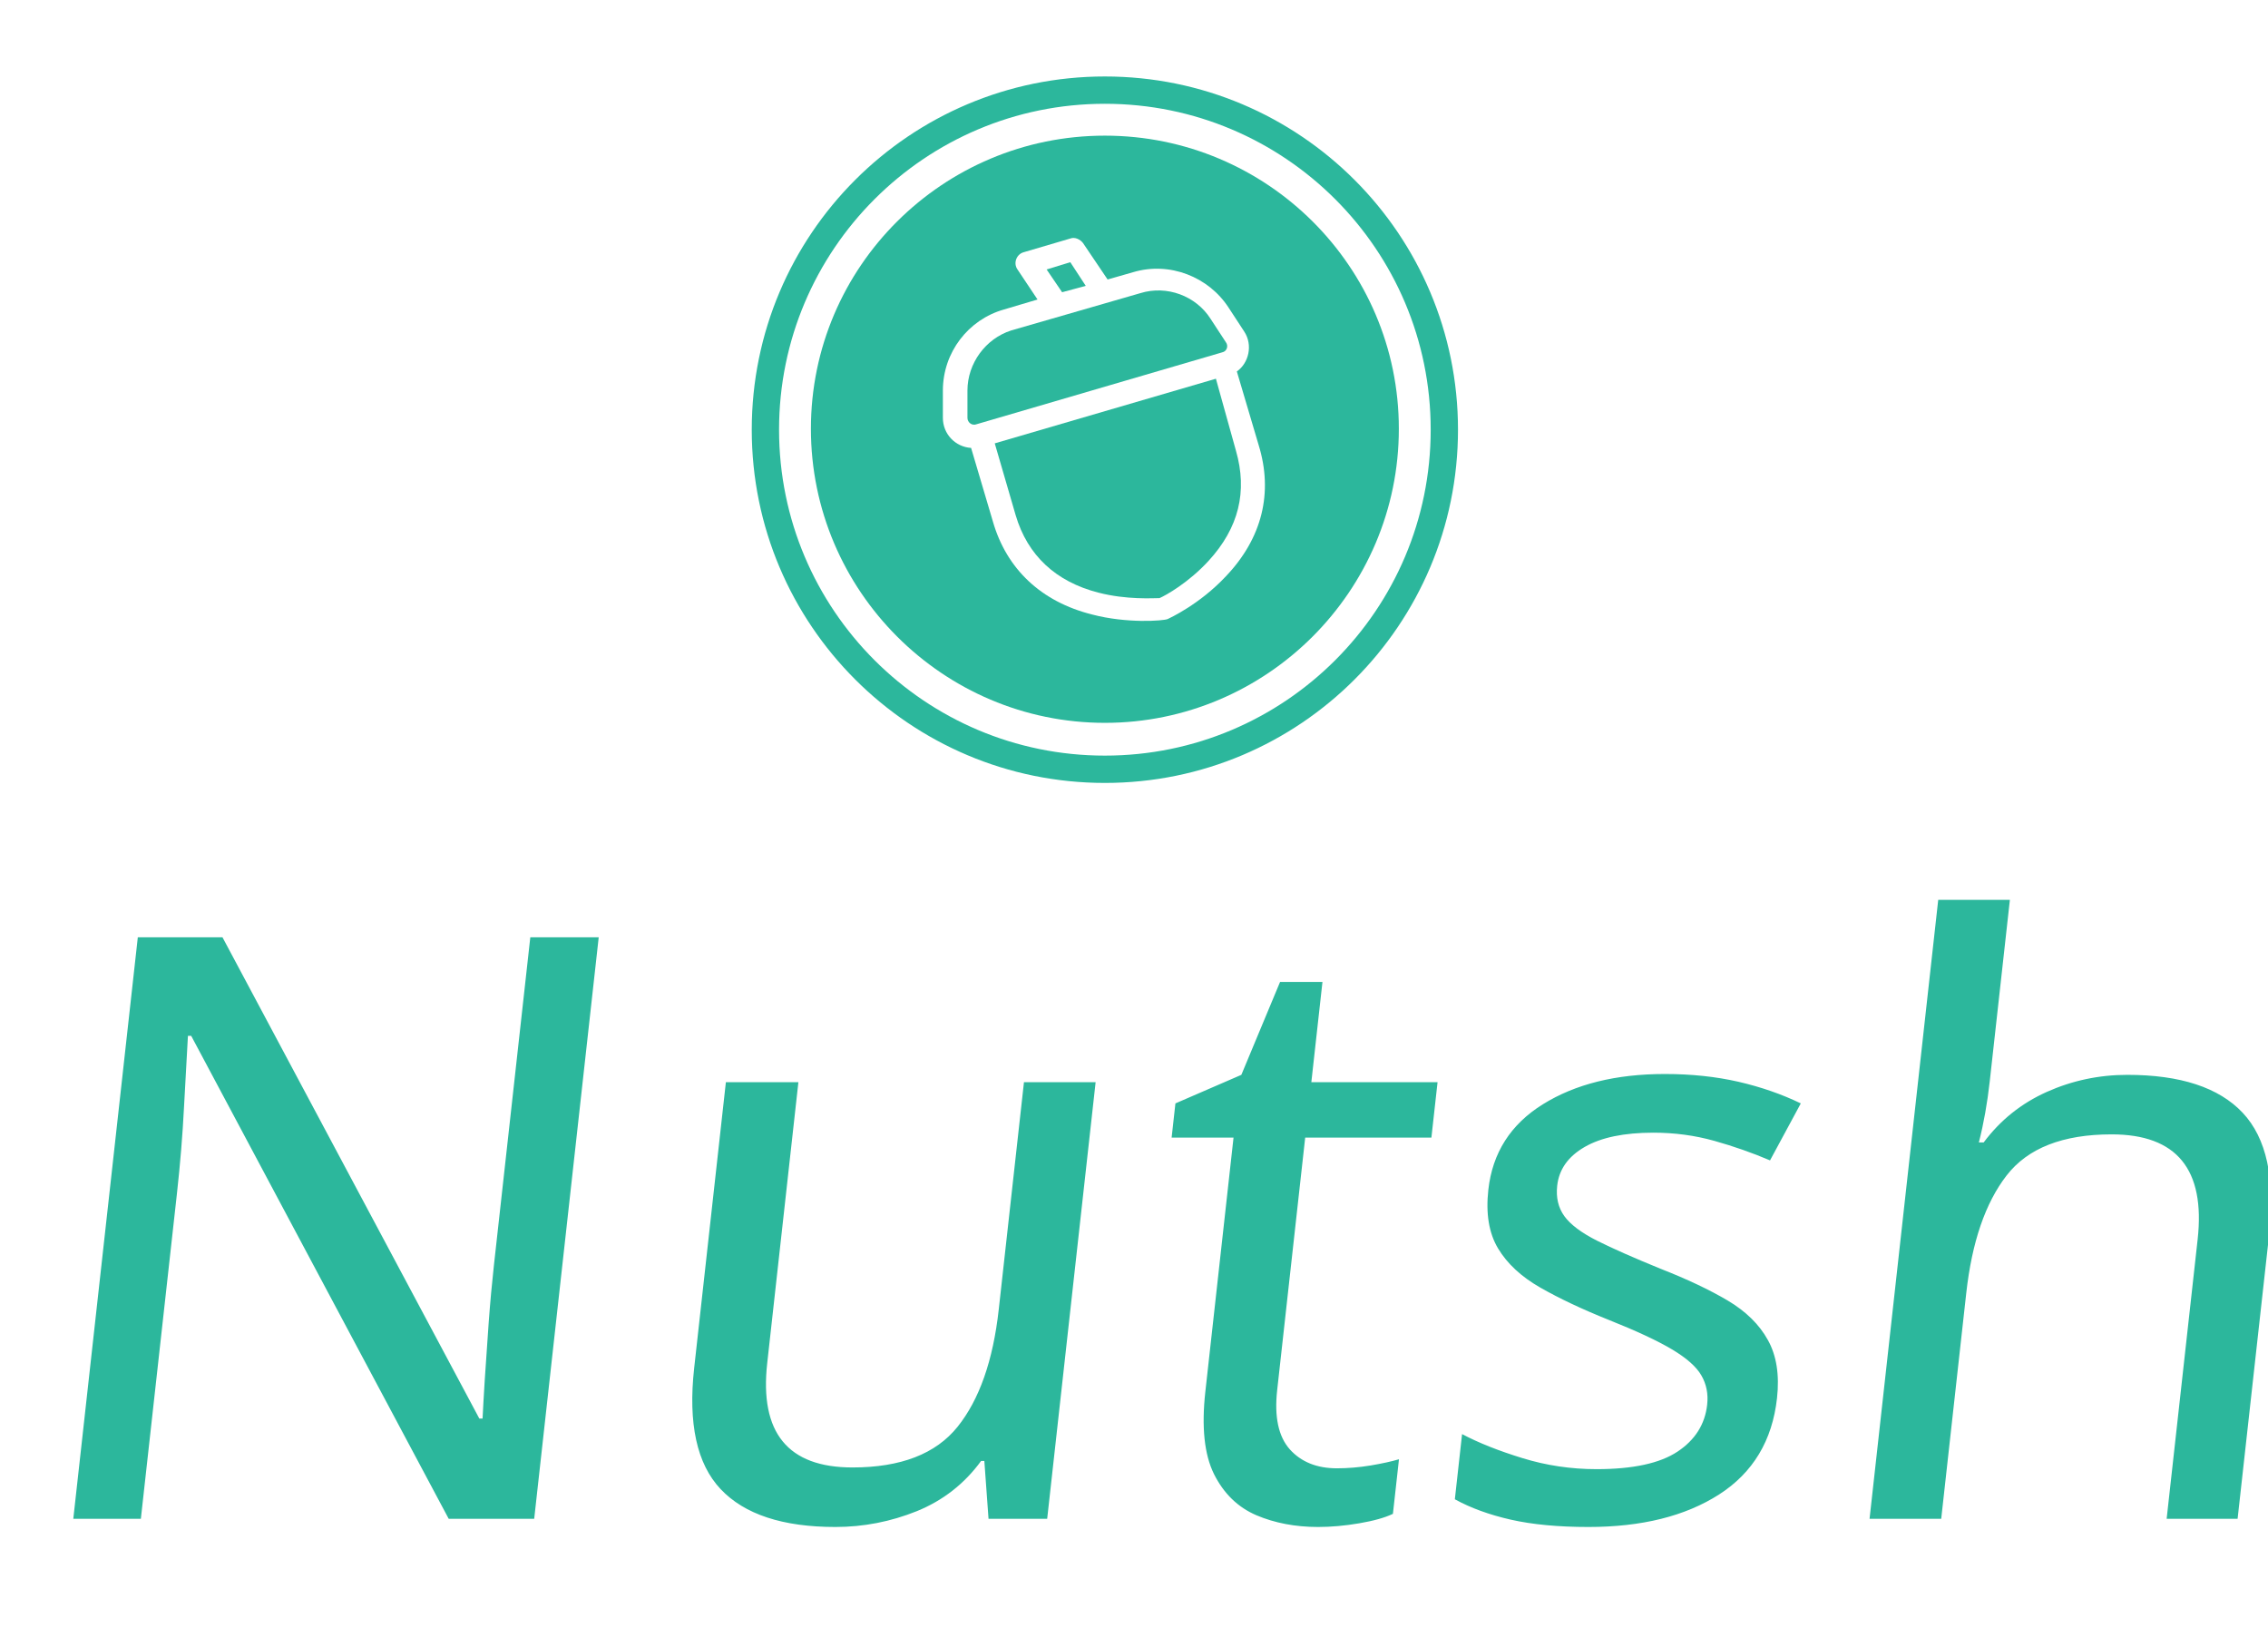
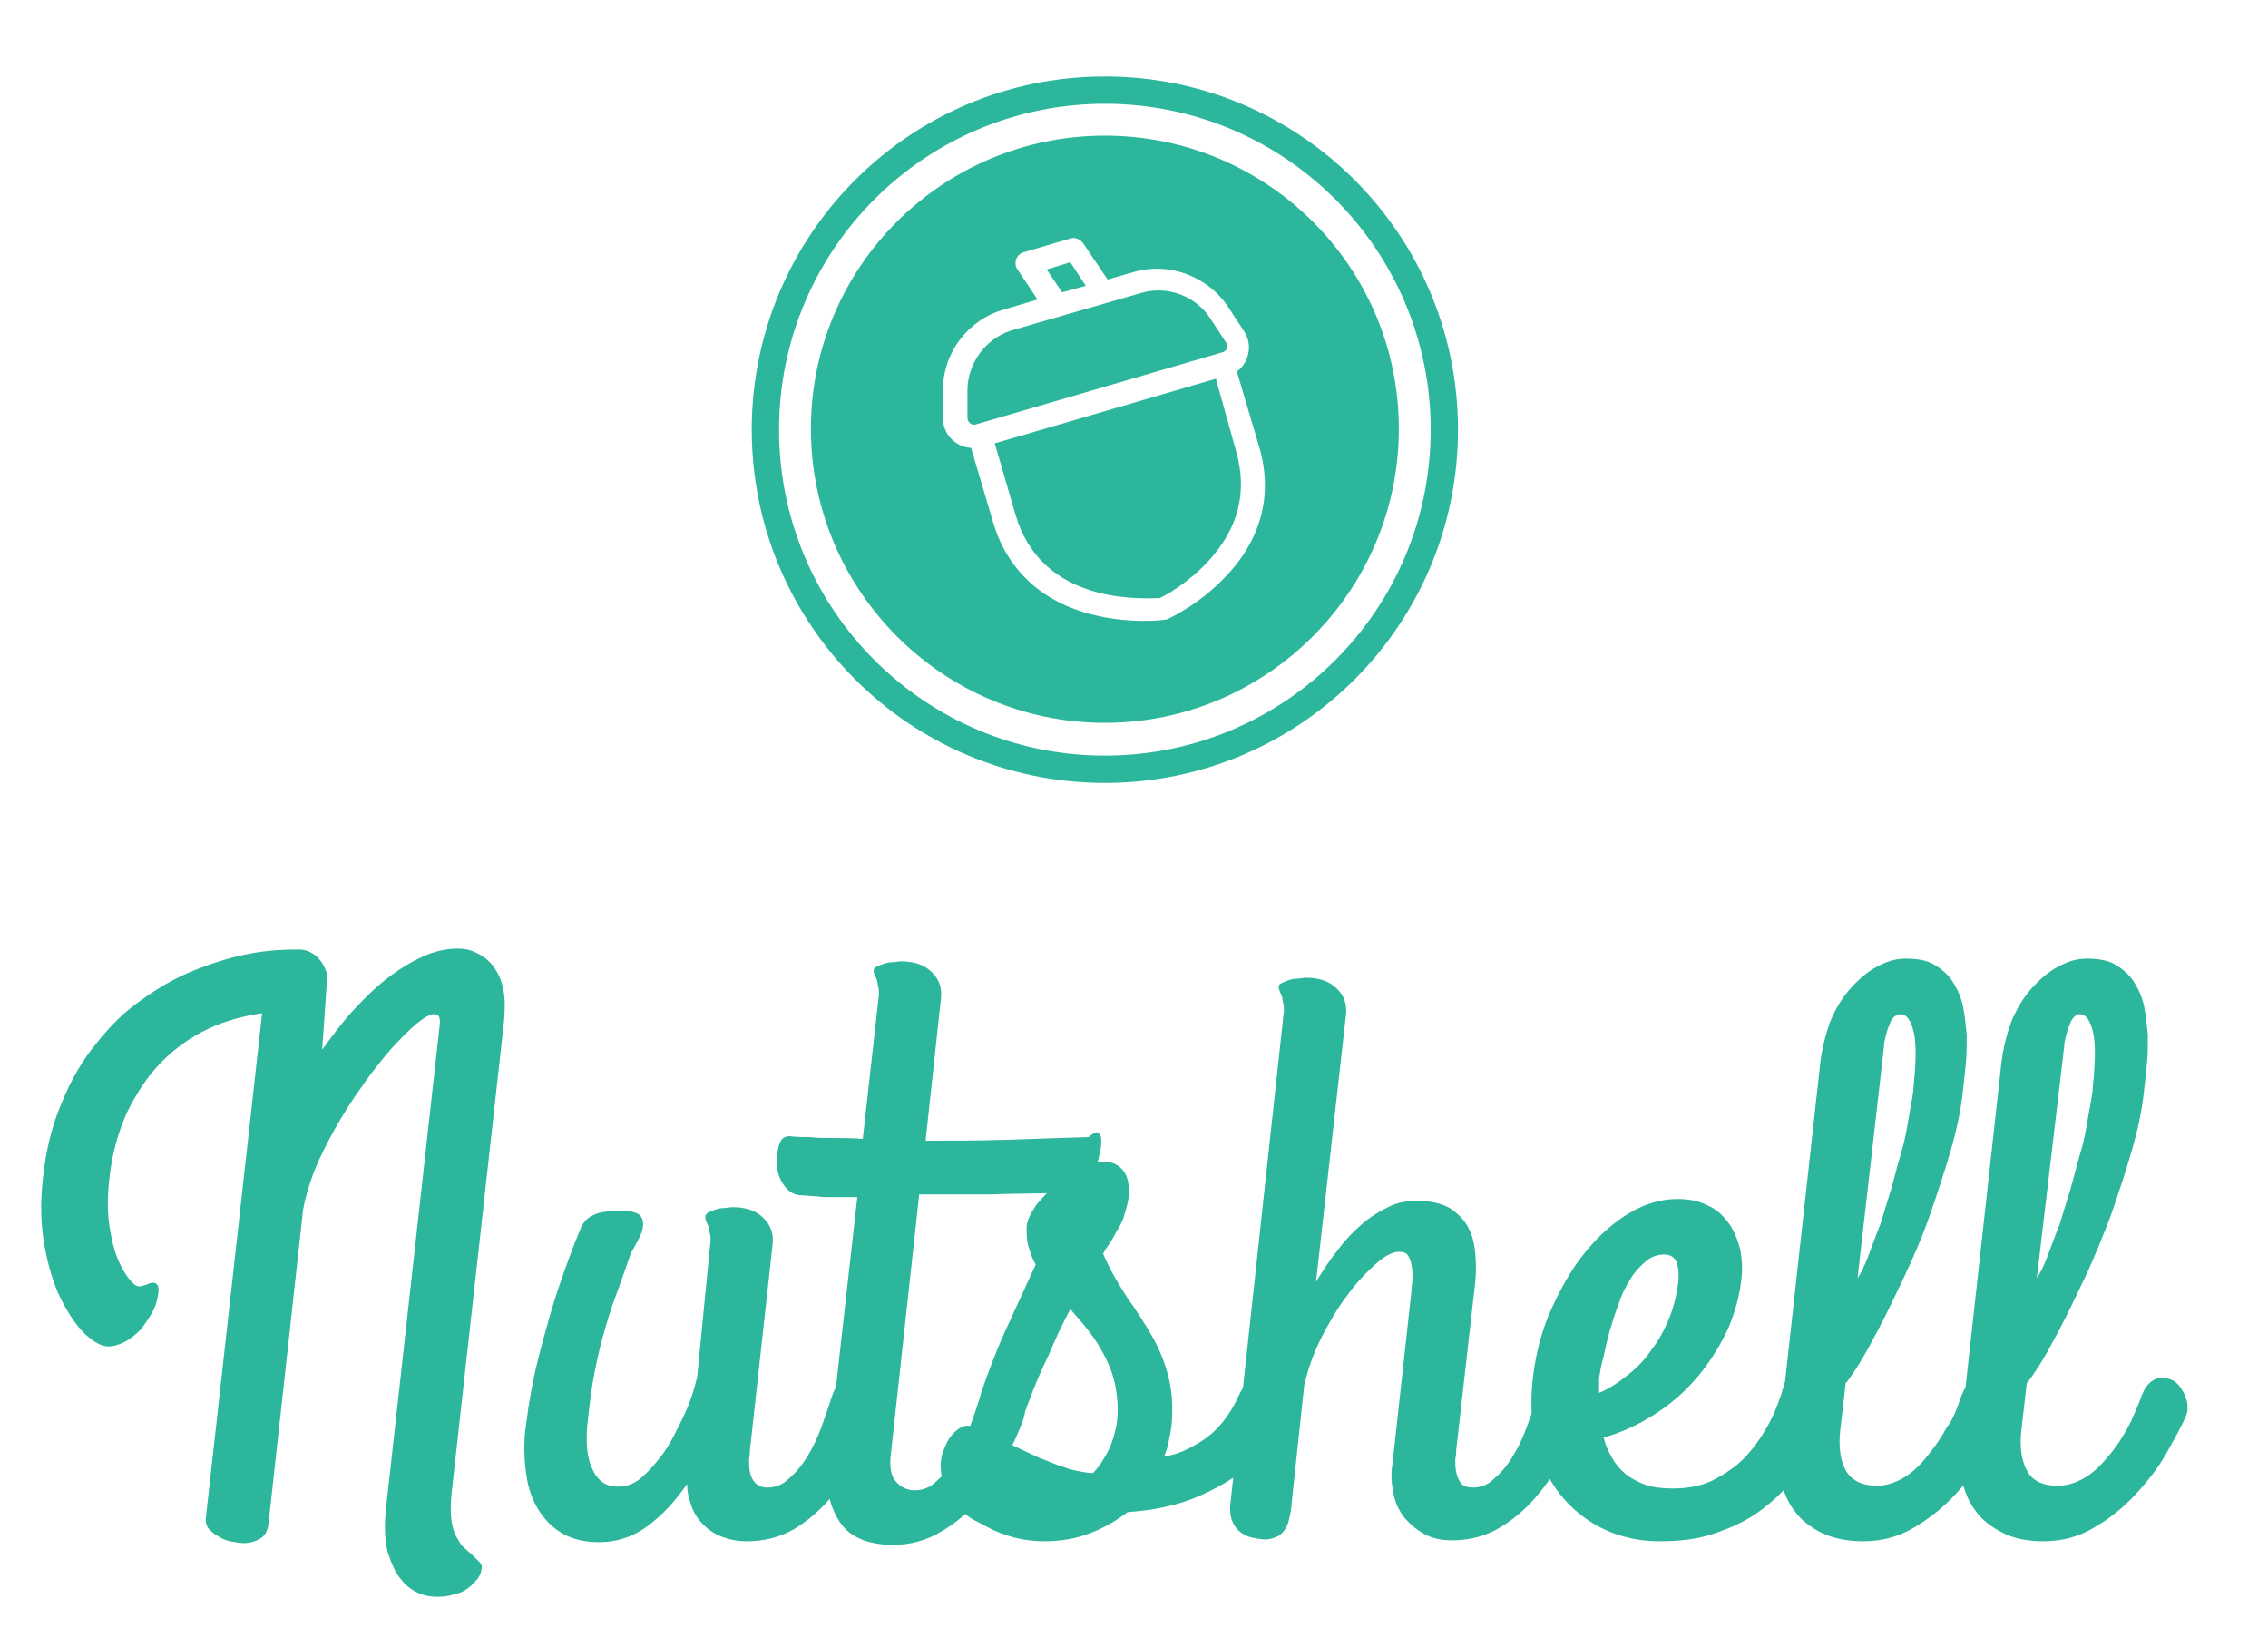
<svg xmlns="http://www.w3.org/2000/svg" version="1.1" id="Layer_1" x="0px" y="0px" viewBox="0 0 249.2 178.8" style="enable-background:new 0 0 249.2 178.8;" xml:space="preserve">
  <style type="text/css">
- 	.st0{fill:#2CB79C;}
- 	.st1{font-family:'GrandHotel-Regular';}
- 	.st2{font-size:90.016px;}
- 	.st3{fill:none;stroke:#2CB79C;stroke-width:3;stroke-miterlimit:10;}
+ 	.st0{enable-background:new    ;}
+ 	.st1{fill:#2CB79C;}
+ 	.st2{fill:none;stroke:#2CB79C;stroke-width:3;stroke-miterlimit:10;}
</style>
-   <text transform="matrix(0.9939 0 -0.1103 0.9939 -0.6273 166.8287)" class="st0 st1 st2">Nutshell</text>
+   <g class="st0">
+     <path class="st1" d="M35.4,115.3c1.1-1.5,2.2-3,3.4-4.3c1.2-1.3,2.4-2.5,3.7-3.5s2.6-1.8,3.9-2.4c1.3-0.6,2.6-0.9,3.9-0.9   c0.6,0,1.3,0.1,1.9,0.4c0.7,0.3,1.3,0.7,1.8,1.3c0.5,0.6,1,1.4,1.2,2.4c0.3,1,0.3,2.2,0.2,3.7l-5.8,52.2c-0.1,1.1-0.1,2,0,2.8   c0.1,0.7,0.3,1.4,0.6,1.9c0.3,0.5,0.5,0.9,0.9,1.2c0.3,0.3,0.7,0.6,0.9,0.8s0.5,0.5,0.7,0.7c0.2,0.2,0.3,0.5,0.2,0.8   c0,0.3-0.2,0.7-0.4,1c-0.3,0.3-0.6,0.7-1,1c-0.4,0.3-0.9,0.6-1.5,0.7c-0.6,0.2-1.2,0.3-1.9,0.3c-0.7,0-1.4-0.1-2.1-0.4   s-1.4-0.8-2-1.6c-0.6-0.7-1-1.7-1.4-2.9c-0.3-1.2-0.4-2.8-0.2-4.7l5.9-53.1c0.1-0.6,0-0.9-0.1-1.1c-0.2-0.1-0.3-0.2-0.5-0.2   c-0.5,0-1.1,0.4-2,1.1c-0.8,0.7-1.8,1.7-2.8,2.8c-1,1.2-2.1,2.5-3.1,4c-1.1,1.5-2.1,3.1-3,4.7c-0.9,1.6-1.7,3.2-2.3,4.7   c-0.6,1.6-1,3-1.2,4.2l-3.8,34.5c-0.1,0.8-0.4,1.3-0.9,1.6c-0.5,0.3-1.1,0.5-1.8,0.5c-0.5,0-1-0.1-1.5-0.2c-0.5-0.1-1-0.3-1.4-0.6   c-0.4-0.2-0.7-0.5-1-0.8c-0.2-0.3-0.3-0.6-0.3-1l6.2-55.6c-2,0.3-4,0.8-5.9,1.7c-1.9,0.9-3.6,2.1-5.1,3.6c-1.5,1.5-2.7,3.3-3.8,5.5   c-1,2.2-1.7,4.6-2,7.5c-0.2,1.8-0.2,3.4,0,4.9c0.2,1.4,0.5,2.7,0.9,3.7c0.4,1,0.9,1.8,1.3,2.3c0.5,0.6,0.8,0.8,1.1,0.8   c0.3,0,0.5-0.1,0.8-0.2c0.2-0.1,0.5-0.2,0.7-0.2c0.5,0,0.7,0.4,0.6,1.1c-0.1,0.8-0.3,1.5-0.7,2.2c-0.4,0.7-0.8,1.3-1.3,1.9   c-0.5,0.5-1.1,1-1.7,1.3c-0.6,0.3-1.2,0.5-1.8,0.5c-0.8,0-1.6-0.5-2.6-1.4c-0.9-0.9-1.8-2.2-2.6-3.8c-0.8-1.6-1.4-3.6-1.8-5.8   c-0.4-2.2-0.5-4.7-0.2-7.3c0.3-3.1,1-6,2.1-8.5c1-2.5,2.3-4.7,3.8-6.5c1.5-1.9,3.1-3.5,5-4.8c1.8-1.3,3.7-2.4,5.7-3.2   c2-0.8,3.9-1.4,5.9-1.8c2-0.4,3.8-0.5,5.6-0.5c0.5,0,0.9,0.1,1.3,0.3c0.4,0.2,0.8,0.5,1,0.8c0.3,0.3,0.5,0.7,0.7,1.2   c0.2,0.5,0.2,1,0.1,1.5L35.4,115.3z" />
+     <path class="st1" d="M82,169.3c-1,0-1.9-0.2-2.7-0.5s-1.5-0.8-2-1.3c-0.6-0.6-1-1.2-1.3-2c-0.3-0.8-0.5-1.6-0.5-2.5   c-1.3,1.9-2.7,3.4-4.3,4.6c-1.6,1.2-3.4,1.8-5.4,1.8c-1.5,0-2.8-0.3-3.9-0.9c-1.1-0.6-2-1.5-2.7-2.6c-0.7-1.1-1.2-2.5-1.4-4.1   c-0.2-1.6-0.3-3.4,0-5.3c0.3-2.4,0.7-4.7,1.3-7.1c0.6-2.4,1.2-4.5,1.8-6.5c0.7-2.2,1.5-4.4,2.3-6.5c0.2-0.4,0.3-0.8,0.5-1.2   c0.1-0.4,0.3-0.7,0.6-1.1c0.3-0.3,0.7-0.6,1.3-0.8c0.6-0.2,1.5-0.3,2.7-0.3c1.1,0,1.8,0.2,2.1,0.6c0.3,0.4,0.3,0.9,0.2,1.4   c-0.1,0.5-0.4,1.1-0.7,1.6c-0.3,0.6-0.6,1-0.7,1.4c-0.6,1.7-1.1,3.2-1.6,4.5s-0.9,2.7-1.3,4.1c-0.4,1.4-0.7,2.8-1,4.3   c-0.3,1.5-0.5,3.2-0.7,5c-0.3,2.4-0.1,4.3,0.5,5.5c0.6,1.3,1.5,1.9,2.8,1.9c0.9,0,1.8-0.3,2.6-1c0.8-0.7,1.6-1.6,2.4-2.7   c0.8-1.1,1.4-2.4,2.1-3.8s1.2-2.9,1.6-4.5L78,137c0.1-0.6,0.1-1.2,0-1.5c-0.1-0.4-0.1-0.7-0.2-0.9c-0.1-0.2-0.2-0.4-0.2-0.5   c-0.1-0.1-0.1-0.3-0.1-0.5c0-0.1,0.1-0.3,0.3-0.4c0.2-0.1,0.4-0.2,0.7-0.3c0.3-0.1,0.6-0.2,1-0.2c0.3,0,0.7-0.1,1-0.1   c1.5,0,2.6,0.4,3.4,1.2c0.8,0.8,1.1,1.7,1,2.8l-2.5,22.7c0,0.2,0,0.5-0.1,1c0,0.5,0,0.9,0.1,1.4c0.1,0.5,0.3,0.9,0.6,1.2   c0.3,0.3,0.7,0.5,1.3,0.5c0.9,0,1.7-0.3,2.4-1c0.7-0.6,1.4-1.4,2-2.4c0.6-1,1.1-2,1.5-3.1c0.4-1.1,0.8-2.2,1.1-3.2   c0.3-0.9,0.6-1.6,1.1-2c0.5-0.4,0.9-0.6,1.3-0.6c0.3,0,0.7,0.1,1.1,0.3c0.4,0.2,0.7,0.5,0.9,0.9c0.3,0.3,0.5,0.7,0.6,1.2   c0.1,0.4,0.2,0.9,0.1,1.3c0,0.1,0,0.1,0,0.2c0,0.1-0.1,0.2-0.1,0.4c-0.6,1.5-1.3,3-2.1,4.7c-0.8,1.6-1.8,3.1-3,4.5   c-1.2,1.4-2.5,2.5-4,3.4C85.6,168.9,83.9,169.3,82,169.3z" />
+     <path class="st1" d="M86.8,124.8c0.7,0.1,1.4,0.1,2.2,0.1c0.7,0.1,1.5,0.1,2.5,0.1c1,0,2.1,0,3.3,0.1l1.7-15.2   c0.1-0.6,0.1-1.1,0-1.5c-0.1-0.4-0.1-0.7-0.2-0.9c-0.1-0.2-0.2-0.4-0.2-0.5c-0.1-0.1-0.1-0.3-0.1-0.4c0-0.2,0.1-0.3,0.3-0.4   c0.2-0.1,0.4-0.2,0.7-0.3c0.3-0.1,0.6-0.2,1-0.2c0.3,0,0.7-0.1,1-0.1c1.5,0,2.6,0.4,3.4,1.2c0.8,0.8,1.1,1.7,1,2.8l-1.7,15.7   c2.7,0,5.6,0,8.7-0.1c3-0.1,6.1-0.2,9.2-0.3c0.5-0.4,0.8-0.6,1-0.5c0.2,0.1,0.4,0.4,0.4,0.8c0,0.4,0,1-0.2,1.6   c-0.1,0.6-0.3,1.3-0.6,1.9c-0.2,0.6-0.5,1.1-0.9,1.6c-0.4,0.4-0.7,0.7-1.1,0.7c-3.6,0.1-6.8,0.1-9.5,0.2c-2.8,0-5.3,0-7.7,0   l-3.1,28.4c-0.2,1.5,0,2.5,0.5,3.1c0.5,0.6,1.2,1,2.1,1c0.9,0,1.7-0.3,2.4-1c0.7-0.6,1.4-1.4,2-2.4c0.6-1,1.1-2,1.5-3.1   c0.4-1.1,0.8-2.2,1.1-3.2c0.3-0.9,0.6-1.6,1.1-2c0.5-0.4,0.9-0.6,1.3-0.6c0.3,0,0.7,0.1,1.1,0.3c0.4,0.2,0.7,0.5,0.9,0.9   c0.3,0.3,0.5,0.7,0.6,1.2c0.1,0.4,0.2,0.9,0.1,1.3c0,0.1,0,0.1,0,0.2c0,0.1-0.1,0.2-0.1,0.4c-0.5,1.5-1.2,3-2.1,4.7   c-0.8,1.6-1.8,3.1-3,4.5c-1.2,1.4-2.5,2.5-4.1,3.4c-1.5,0.9-3.3,1.4-5.2,1.4c-1.2,0-2.3-0.2-3.2-0.5c-1-0.4-1.8-0.9-2.4-1.7   c-0.6-0.8-1.1-1.8-1.4-3.1c-0.3-1.3-0.3-2.8-0.1-4.5l3.2-28.4c-1,0-1.9,0-2.6,0c-0.8,0-1.4,0-1.9-0.1c-0.6,0-1.1-0.1-1.6-0.1   c-0.7,0-1.3-0.3-1.8-0.9c-0.5-0.6-0.8-1.3-0.9-2.1c-0.1-0.8-0.1-1.4,0.1-2.1C85.7,125.1,86.1,124.8,86.8,124.8z" />
+     <path class="st1" d="M112.8,154.6c-0.3,0.9-0.8,1.5-1.5,1.7c-0.7,0.2-1.3,0.2-1.9-0.1c-0.6-0.3-1.1-0.7-1.4-1.4   c-0.4-0.6-0.4-1.3-0.1-2.1c0.7-2,1.5-4.2,2.6-6.6s2.2-4.8,3.3-7.2c-0.4-0.7-0.6-1.3-0.8-2c-0.2-0.7-0.2-1.4-0.2-2.2   c0.1-0.8,0.5-1.5,1.1-2.4c0.7-0.8,1.4-1.6,2.3-2.3s1.8-1.3,2.7-1.7c0.9-0.5,1.7-0.7,2.3-0.7c1.1,0,1.8,0.4,2.3,1.1   c0.5,0.7,0.6,1.7,0.5,2.9c-0.1,0.7-0.3,1.3-0.5,2s-0.6,1.3-0.9,1.8c-0.3,0.6-0.6,1.1-0.9,1.5c-0.3,0.4-0.4,0.7-0.5,0.8   c0.8,1.9,1.8,3.5,2.7,4.9c1,1.4,1.9,2.8,2.7,4.2c0.8,1.4,1.4,2.9,1.8,4.5c0.4,1.6,0.5,3.4,0.3,5.5c-0.1,0.5-0.2,1.1-0.3,1.6   c-0.1,0.6-0.3,1.1-0.5,1.6c1.1-0.2,2-0.5,2.9-1c0.8-0.4,1.6-0.9,2.3-1.5c0.7-0.6,1.2-1.2,1.7-1.9s0.9-1.4,1.2-2.1   c0.4-0.8,0.8-1.5,1.2-1.8c0.4-0.4,0.7-0.6,1.2-0.6c0.4,0,0.8,0.1,1.1,0.4c0.4,0.2,0.7,0.6,0.9,0.9s0.5,0.8,0.6,1.2   c0.1,0.4,0.2,0.8,0.2,1.1c0,0.4-0.2,1-0.5,1.6c-0.3,0.6-0.7,1.2-1.1,1.9c-0.5,0.6-1,1.3-1.5,1.9c-0.6,0.6-1.1,1.1-1.7,1.6   c-1.5,1.1-3.3,2.1-5.3,2.9s-4.4,1.3-7.2,1.5c-1.2,0.9-2.5,1.7-4.1,2.3c-1.5,0.6-3.2,0.9-5.1,0.9c-0.9,0-1.9-0.1-2.8-0.3   s-1.8-0.5-2.7-0.9c-0.8-0.4-1.6-0.8-2.3-1.2c-0.7-0.4-1.2-0.9-1.6-1.3c-1-1-1.6-2.1-1.8-3.2c-0.2-1.1-0.2-2,0.1-2.9   c0.3-0.8,0.6-1.5,1.2-2.1c0.5-0.5,1-0.8,1.5-0.8c0.3,0,0.7,0.1,1.3,0.4c0.6,0.2,1.3,0.6,2.1,1c0.8,0.4,1.6,0.8,2.5,1.2   c0.9,0.4,1.8,0.9,2.7,1.2c0.9,0.4,1.8,0.7,2.7,1c0.9,0.2,1.7,0.4,2.5,0.4c0.6-0.6,1.1-1.4,1.6-2.3c0.5-1,0.8-2,1-3.1   c0.2-1.4,0.1-2.7-0.1-3.9c-0.2-1.2-0.6-2.3-1.1-3.3c-0.5-1-1.1-2-1.8-2.9c-0.7-0.9-1.4-1.7-2.1-2.5c-0.9,1.7-1.7,3.4-2.4,5.1   C114.4,150.5,113.6,152.4,112.8,154.6z" />
+     <path class="st1" d="M141,111.7c0.1-0.6,0.1-1.2,0-1.5c-0.1-0.4-0.1-0.7-0.2-0.9s-0.2-0.4-0.2-0.5c-0.1-0.1-0.1-0.3-0.1-0.4   c0-0.2,0.1-0.3,0.3-0.4s0.4-0.2,0.7-0.3c0.3-0.1,0.6-0.2,1-0.2c0.3,0,0.7-0.1,1-0.1c1.5,0,2.6,0.4,3.4,1.2c0.8,0.8,1.1,1.7,1,2.8   l-3.3,29.4c0.8-1.3,1.5-2.4,2.4-3.5c0.8-1.1,1.7-2,2.6-2.8c0.9-0.8,1.9-1.4,2.9-1.9c1-0.5,2-0.7,3.2-0.7c1.5,0,2.7,0.3,3.6,0.8   c0.9,0.6,1.6,1.3,2,2.1c0.5,0.9,0.7,1.8,0.8,2.9c0.1,1.1,0.1,2.1,0,3.1l-2.1,18.5c0,0.2,0,0.5-0.1,1c0,0.5,0,0.9,0.1,1.4   c0.1,0.5,0.3,0.9,0.5,1.2s0.7,0.5,1.3,0.5c0.9,0,1.7-0.3,2.4-1c0.7-0.6,1.4-1.4,2-2.4c0.6-1,1.1-2,1.5-3.1c0.4-1.1,0.8-2.2,1.1-3.2   c0.3-0.9,0.6-1.6,1-2c0.4-0.4,0.8-0.6,1.3-0.7c0.4,0,0.8,0.1,1.3,0.3c0.4,0.3,0.7,0.6,1,1s0.5,0.9,0.6,1.4c0.1,0.5,0.1,1-0.1,1.5   c-0.6,1.5-1.3,3-2.1,4.7c-0.8,1.6-1.8,3.1-3,4.5c-1.2,1.4-2.5,2.5-4,3.4c-1.5,0.9-3.3,1.4-5.2,1.4c-1.2,0-2.2-0.2-3.1-0.7   c-0.9-0.5-1.6-1.1-2.2-1.8c-0.6-0.8-1-1.6-1.2-2.7c-0.2-1-0.3-2.1-0.1-3.2l2-18.2c0.1-0.7,0.1-1.4,0.2-2c0-0.6,0-1.1-0.1-1.6   c-0.1-0.5-0.2-0.8-0.4-1.1c-0.2-0.3-0.5-0.4-1-0.4c-0.6,0-1.5,0.4-2.5,1.3c-1,0.9-2.1,2-3.1,3.4c-1.1,1.4-2,3-2.9,4.7   c-0.9,1.8-1.5,3.5-1.9,5.3l-1.4,13.1c0,0.4-0.1,0.9-0.2,1.3c-0.1,0.5-0.2,0.9-0.4,1.2c-0.2,0.4-0.5,0.7-0.8,0.9   c-0.4,0.2-0.9,0.4-1.5,0.4c-0.4,0-0.9-0.1-1.4-0.2c-0.5-0.1-0.9-0.3-1.3-0.6c-0.4-0.3-0.7-0.7-0.9-1.2c-0.2-0.5-0.3-1.2-0.2-2   L141,111.7z" />
+     <path class="st1" d="M191.3,140.8c-0.2,1.7-0.7,3.4-1.4,5.1c-0.8,1.7-1.8,3.4-3.1,5c-1.3,1.6-2.8,3-4.6,4.2c-1.8,1.2-3.8,2.2-6,2.8   c0.2,0.8,0.5,1.5,0.9,2.2c0.4,0.7,0.9,1.3,1.5,1.8c0.6,0.5,1.4,0.9,2.2,1.2c0.9,0.3,1.9,0.4,3,0.4c1.7,0,3.3-0.3,4.6-1   c1.3-0.7,2.5-1.5,3.5-2.6s1.8-2.3,2.5-3.6c0.7-1.3,1.2-2.7,1.6-4.1c0.3-1,0.8-1.7,1.5-2c0.7-0.3,1.3-0.4,1.9-0.2   c0.6,0.2,1.2,0.5,1.6,1.1c0.4,0.6,0.5,1.2,0.4,2c-0.2,0.9-0.5,1.9-0.9,3.1s-1,2.3-1.6,3.5c-0.7,1.2-1.5,2.4-2.5,3.5   c-1,1.2-2.2,2.2-3.5,3.1s-2.9,1.6-4.7,2.2s-3.7,0.8-5.9,0.8c-2,0-4-0.4-5.8-1.2c-1.8-0.8-3.4-2-4.7-3.5s-2.3-3.3-2.9-5.5   c-0.6-2.2-0.8-4.7-0.5-7.5c0.3-2.8,1-5.5,2.1-7.9c1.1-2.4,2.3-4.5,3.8-6.3c1.5-1.8,3.1-3.2,4.8-4.2s3.5-1.5,5.2-1.5   c1.2,0,2.4,0.2,3.3,0.7c1,0.4,1.7,1.1,2.3,1.9c0.6,0.8,1,1.8,1.3,2.9C191.4,138.2,191.5,139.5,191.3,140.8z M175.7,151.4   c0,0.3,0,0.5,0,0.8c0,0.3,0,0.5,0,0.8c1.2-0.5,2.2-1.2,3.2-2c1-0.8,1.9-1.7,2.6-2.8c0.8-1,1.4-2.2,1.9-3.4c0.5-1.2,0.8-2.5,1-3.9   c0.1-1,0-1.8-0.2-2.3s-0.7-0.8-1.3-0.8c-0.7,0-1.4,0.2-2,0.7c-0.6,0.5-1.2,1.1-1.7,1.9c-0.5,0.8-1,1.7-1.3,2.7c-0.4,1-0.7,2-1,3   s-0.5,2-0.7,2.9C175.9,150,175.8,150.8,175.7,151.4z" />
+     <path class="st1" d="M215.3,153.9c0.3-0.9,0.6-1.5,1-1.9c0.4-0.4,0.8-0.6,1.3-0.7c0.4,0,0.8,0.1,1.3,0.3c0.4,0.2,0.8,0.6,1,1   s0.5,0.9,0.6,1.4c0.1,0.5,0.1,1-0.1,1.5c-0.5,1.2-1.3,2.6-2.2,4.2c-0.9,1.6-2.1,3.1-3.4,4.5c-1.3,1.4-2.8,2.6-4.5,3.6   c-1.7,1-3.5,1.5-5.6,1.5c-1.7,0-3.2-0.3-4.5-0.9c-1.2-0.6-2.3-1.4-3-2.4c-0.8-1-1.3-2.3-1.6-3.7c-0.3-1.4-0.3-3-0.1-4.8l4.5-40.7   c0.2-1.7,0.6-3.2,1.1-4.6c0.6-1.4,1.3-2.6,2.2-3.6c0.9-1,1.8-1.8,2.9-2.4c1.1-0.6,2.1-0.9,3.2-0.9c1.3,0,2.4,0.2,3.2,0.7   c0.8,0.5,1.5,1.1,2,1.9c0.5,0.8,0.9,1.7,1.1,2.7c0.2,1,0.3,2.1,0.4,3.1c0,1.1,0,2.1-0.1,3.1c-0.1,1-0.2,2-0.3,2.8   c-0.2,2.2-0.7,4.5-1.4,6.9c-0.7,2.4-1.5,4.8-2.3,7.1s-1.8,4.6-2.8,6.7c-1,2.1-1.9,4-2.8,5.7c-0.9,1.7-1.6,3-2.3,4.1   c-0.7,1-1.1,1.7-1.3,1.8l-0.6,5.2c-0.2,1.8,0,3.3,0.6,4.4s1.8,1.7,3.4,1.7c1,0,2-0.3,3-0.9c1-0.6,1.8-1.4,2.6-2.4s1.5-2,2.1-3.1   C214.6,155.9,215,154.8,215.3,153.9z M204.1,140.4c0.4-0.6,0.8-1.4,1.2-2.5c0.4-1,0.8-2.2,1.3-3.4c0.4-1.3,0.8-2.6,1.2-3.9   c0.4-1.4,0.7-2.7,1.1-4s0.6-2.5,0.8-3.7s0.4-2.1,0.5-2.9c0.3-3,0.4-5.1,0.1-6.5c-0.3-1.4-0.8-2.1-1.5-2.1c-0.2,0-0.4,0.1-0.7,0.3   c-0.2,0.2-0.4,0.5-0.5,0.9c-0.2,0.4-0.3,0.8-0.4,1.2c-0.1,0.4-0.2,0.8-0.2,1.2L204.1,140.4z" />
+     <path class="st1" d="M235.1,153.9c0.3-0.9,0.6-1.5,1-1.9c0.4-0.4,0.8-0.6,1.3-0.7c0.4,0,0.8,0.1,1.3,0.3c0.4,0.2,0.8,0.6,1,1   c0.3,0.4,0.5,0.9,0.6,1.4c0.1,0.5,0.1,1-0.1,1.5c-0.5,1.2-1.3,2.6-2.2,4.2c-0.9,1.6-2.1,3.1-3.4,4.5c-1.3,1.4-2.8,2.6-4.5,3.6   c-1.7,1-3.5,1.5-5.6,1.5c-1.7,0-3.2-0.3-4.4-0.9c-1.2-0.6-2.3-1.4-3-2.4c-0.8-1-1.3-2.3-1.6-3.7c-0.3-1.4-0.3-3-0.1-4.8l4.5-40.7   c0.2-1.7,0.6-3.2,1.1-4.6c0.6-1.4,1.3-2.6,2.2-3.6c0.9-1,1.8-1.8,2.9-2.4c1.1-0.6,2.1-0.9,3.2-0.9c1.3,0,2.4,0.2,3.2,0.7   c0.8,0.5,1.5,1.1,2,1.9c0.5,0.8,0.9,1.7,1.1,2.7c0.2,1,0.3,2.1,0.4,3.1c0,1.1,0,2.1-0.1,3.1c-0.1,1-0.2,2-0.3,2.8   c-0.2,2.2-0.7,4.5-1.4,6.9c-0.7,2.4-1.5,4.8-2.3,7.1c-0.9,2.3-1.8,4.6-2.8,6.7c-1,2.1-1.9,4-2.8,5.7s-1.6,3-2.3,4.1   c-0.7,1-1.1,1.7-1.3,1.8l-0.6,5.2c-0.2,1.8,0,3.3,0.6,4.4c0.6,1.2,1.8,1.7,3.4,1.7c1,0,2-0.3,3-0.9s1.8-1.4,2.6-2.4   c0.8-0.9,1.5-2,2.1-3.1C234.3,155.9,234.7,154.8,235.1,153.9z M223.8,140.4c0.4-0.6,0.8-1.4,1.2-2.5c0.4-1,0.8-2.2,1.3-3.4   c0.4-1.3,0.8-2.6,1.2-3.9c0.4-1.4,0.7-2.7,1.1-4s0.6-2.5,0.8-3.7c0.2-1.2,0.4-2.1,0.5-2.9c0.3-3,0.4-5.1,0.1-6.5   c-0.3-1.4-0.8-2.1-1.5-2.1c-0.2,0-0.4,0.1-0.6,0.3c-0.2,0.2-0.4,0.5-0.5,0.9c-0.2,0.4-0.3,0.8-0.4,1.2c-0.1,0.4-0.2,0.8-0.2,1.2   L223.8,140.4z" />
+   </g>
  <g>
-     <path class="st0" d="M134.7,37.6L133,35c-1.6-2.5-4.8-3.7-7.7-2.8l-14.2,4.1c-2.8,0.9-4.8,3.6-4.8,6.6v3c0,0.5,0.5,0.9,1,0.7   l27-7.9C134.8,38.6,135,38,134.7,37.6z" />
-     <path class="st0" d="M133.6,41.6l-24.3,7.1l2.3,7.9c1.3,4.4,4.4,7.3,9.1,8.5c3.1,0.8,6,0.6,6.7,0.6c0.7-0.3,3.2-1.7,5.4-4.1   c3.3-3.6,4.3-7.6,3-12.1L133.6,41.6z" />
-     <polygon class="st0" points="119.3,31.4 117.6,28.8 115,29.6 116.7,32.1  " />
-     <path class="st0" d="M121.4,14.9c-17.8,0-32.3,14.4-32.3,32.2s14.5,32.3,32.3,32.3s32.3-14.5,32.3-32.3S139.2,14.9,121.4,14.9z    M134.7,63.3c-2.9,3.1-6.2,4.6-6.4,4.7c-0.5,0.2-4.5,0.5-8.3-0.5c-5.6-1.4-9.4-5-10.9-10.2l-2.4-8.1c-1.7-0.1-3.1-1.5-3.1-3.3v-3   c0-4.2,2.8-7.8,6.7-8.9l3.7-1.1l-2.2-3.3c-0.5-0.7-0.1-1.7,0.7-1.9l5.1-1.5c0.5-0.2,1.1,0.1,1.4,0.5l2.7,4l2.8-0.8   c4-1.2,8.3,0.5,10.5,3.9l1.7,2.6c1,1.5,0.5,3.5-0.8,4.4l2.4,8.1C139.9,54.1,138.7,59.1,134.7,63.3z" />
+     <path class="st1" d="M134.7,37.6L133,35c-1.6-2.5-4.8-3.7-7.7-2.8l-14.2,4.1c-2.8,0.9-4.8,3.6-4.8,6.6v3c0,0.5,0.5,0.9,1,0.7   l27-7.9C134.8,38.6,135,38,134.7,37.6z" />
+     <path class="st1" d="M133.6,41.6l-24.3,7.1l2.3,7.9c1.3,4.4,4.4,7.3,9.1,8.5c3.1,0.8,6,0.6,6.7,0.6c0.7-0.3,3.2-1.7,5.4-4.1   c3.3-3.6,4.3-7.6,3-12.1L133.6,41.6z" />
+     <polygon class="st1" points="119.3,31.4 117.6,28.8 115,29.6 116.7,32.1  " />
+     <path class="st1" d="M121.4,14.9c-17.8,0-32.3,14.4-32.3,32.2s14.5,32.3,32.3,32.3s32.3-14.5,32.3-32.3S139.2,14.9,121.4,14.9z    M134.7,63.3c-2.9,3.1-6.2,4.6-6.4,4.7c-0.5,0.2-4.5,0.5-8.3-0.5c-5.6-1.4-9.4-5-10.9-10.2l-2.4-8.1c-1.7-0.1-3.1-1.5-3.1-3.3v-3   c0-4.2,2.8-7.8,6.7-8.9l3.7-1.1l-2.2-3.3c-0.5-0.7-0.1-1.7,0.7-1.9l5.1-1.5c0.5-0.2,1.1,0.1,1.4,0.5l2.7,4l2.8-0.8   c4-1.2,8.3,0.5,10.5,3.9l1.7,2.6c1,1.5,0.5,3.5-0.8,4.4l2.4,8.1C139.9,54.1,138.7,59.1,134.7,63.3z" />
  </g>
-   <circle class="st3" cx="121.4" cy="47.2" r="37.3" />
+   <circle class="st2" cx="121.4" cy="47.2" r="37.3" />
</svg>
